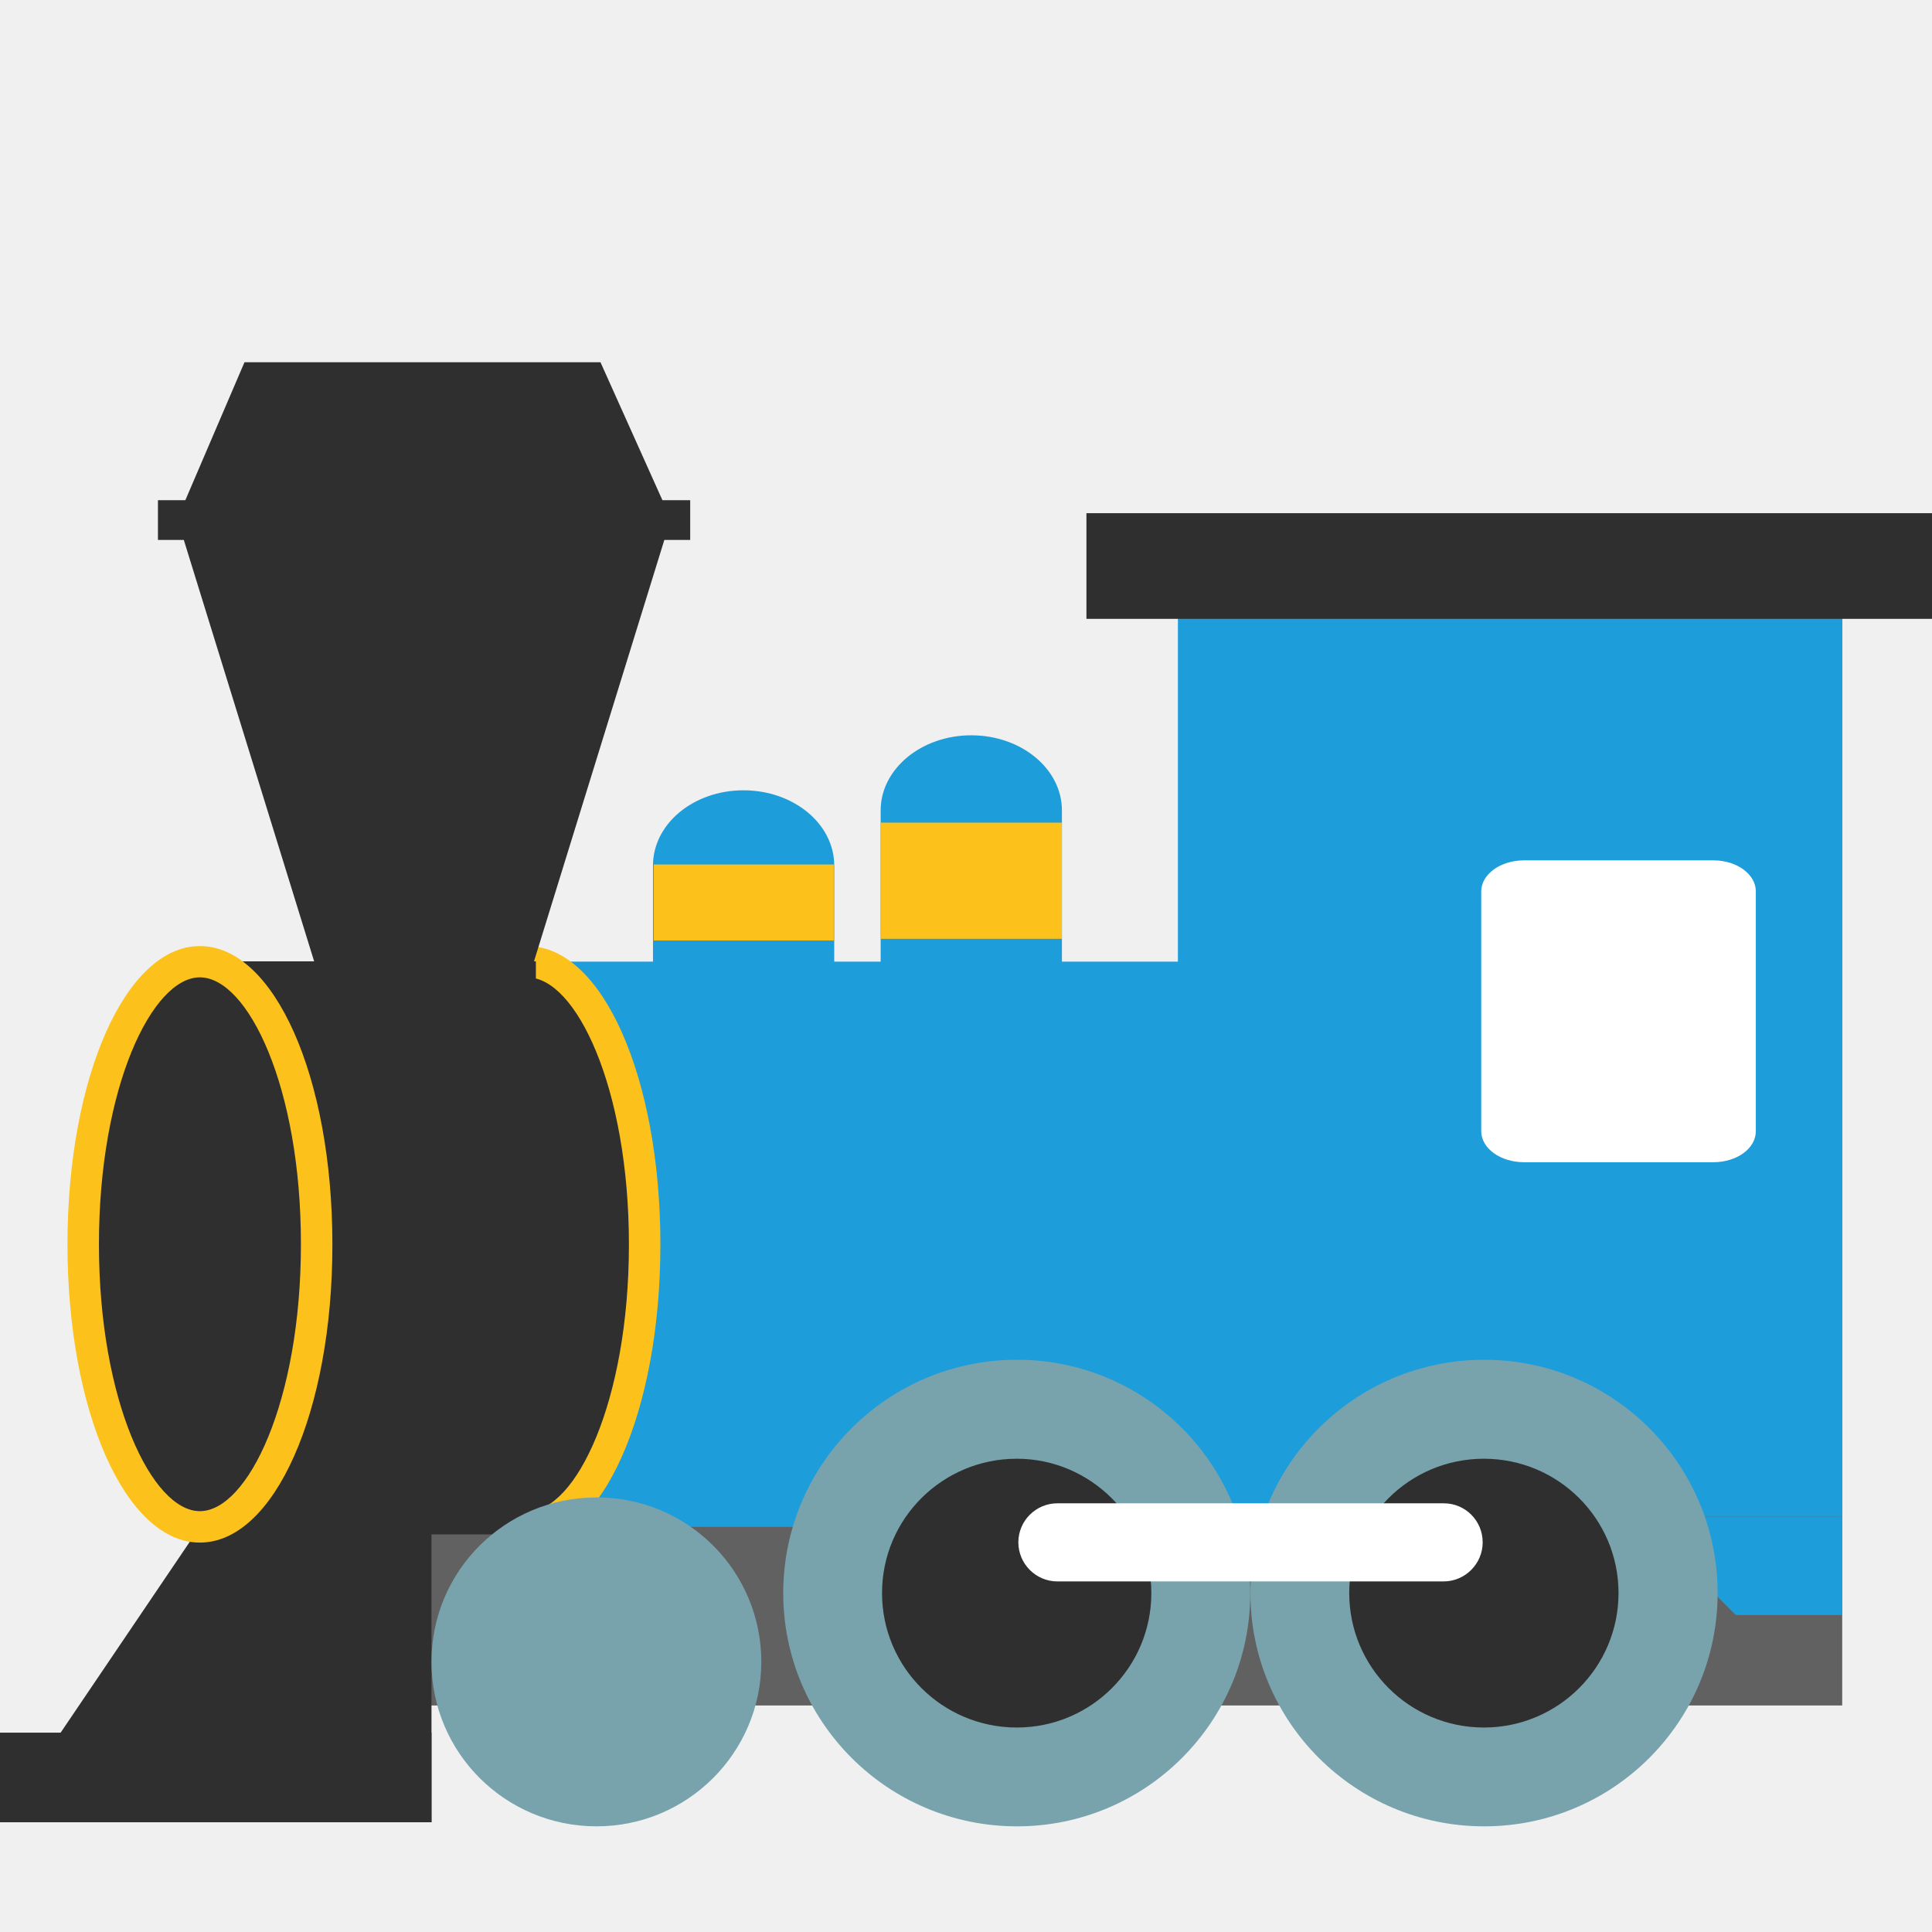
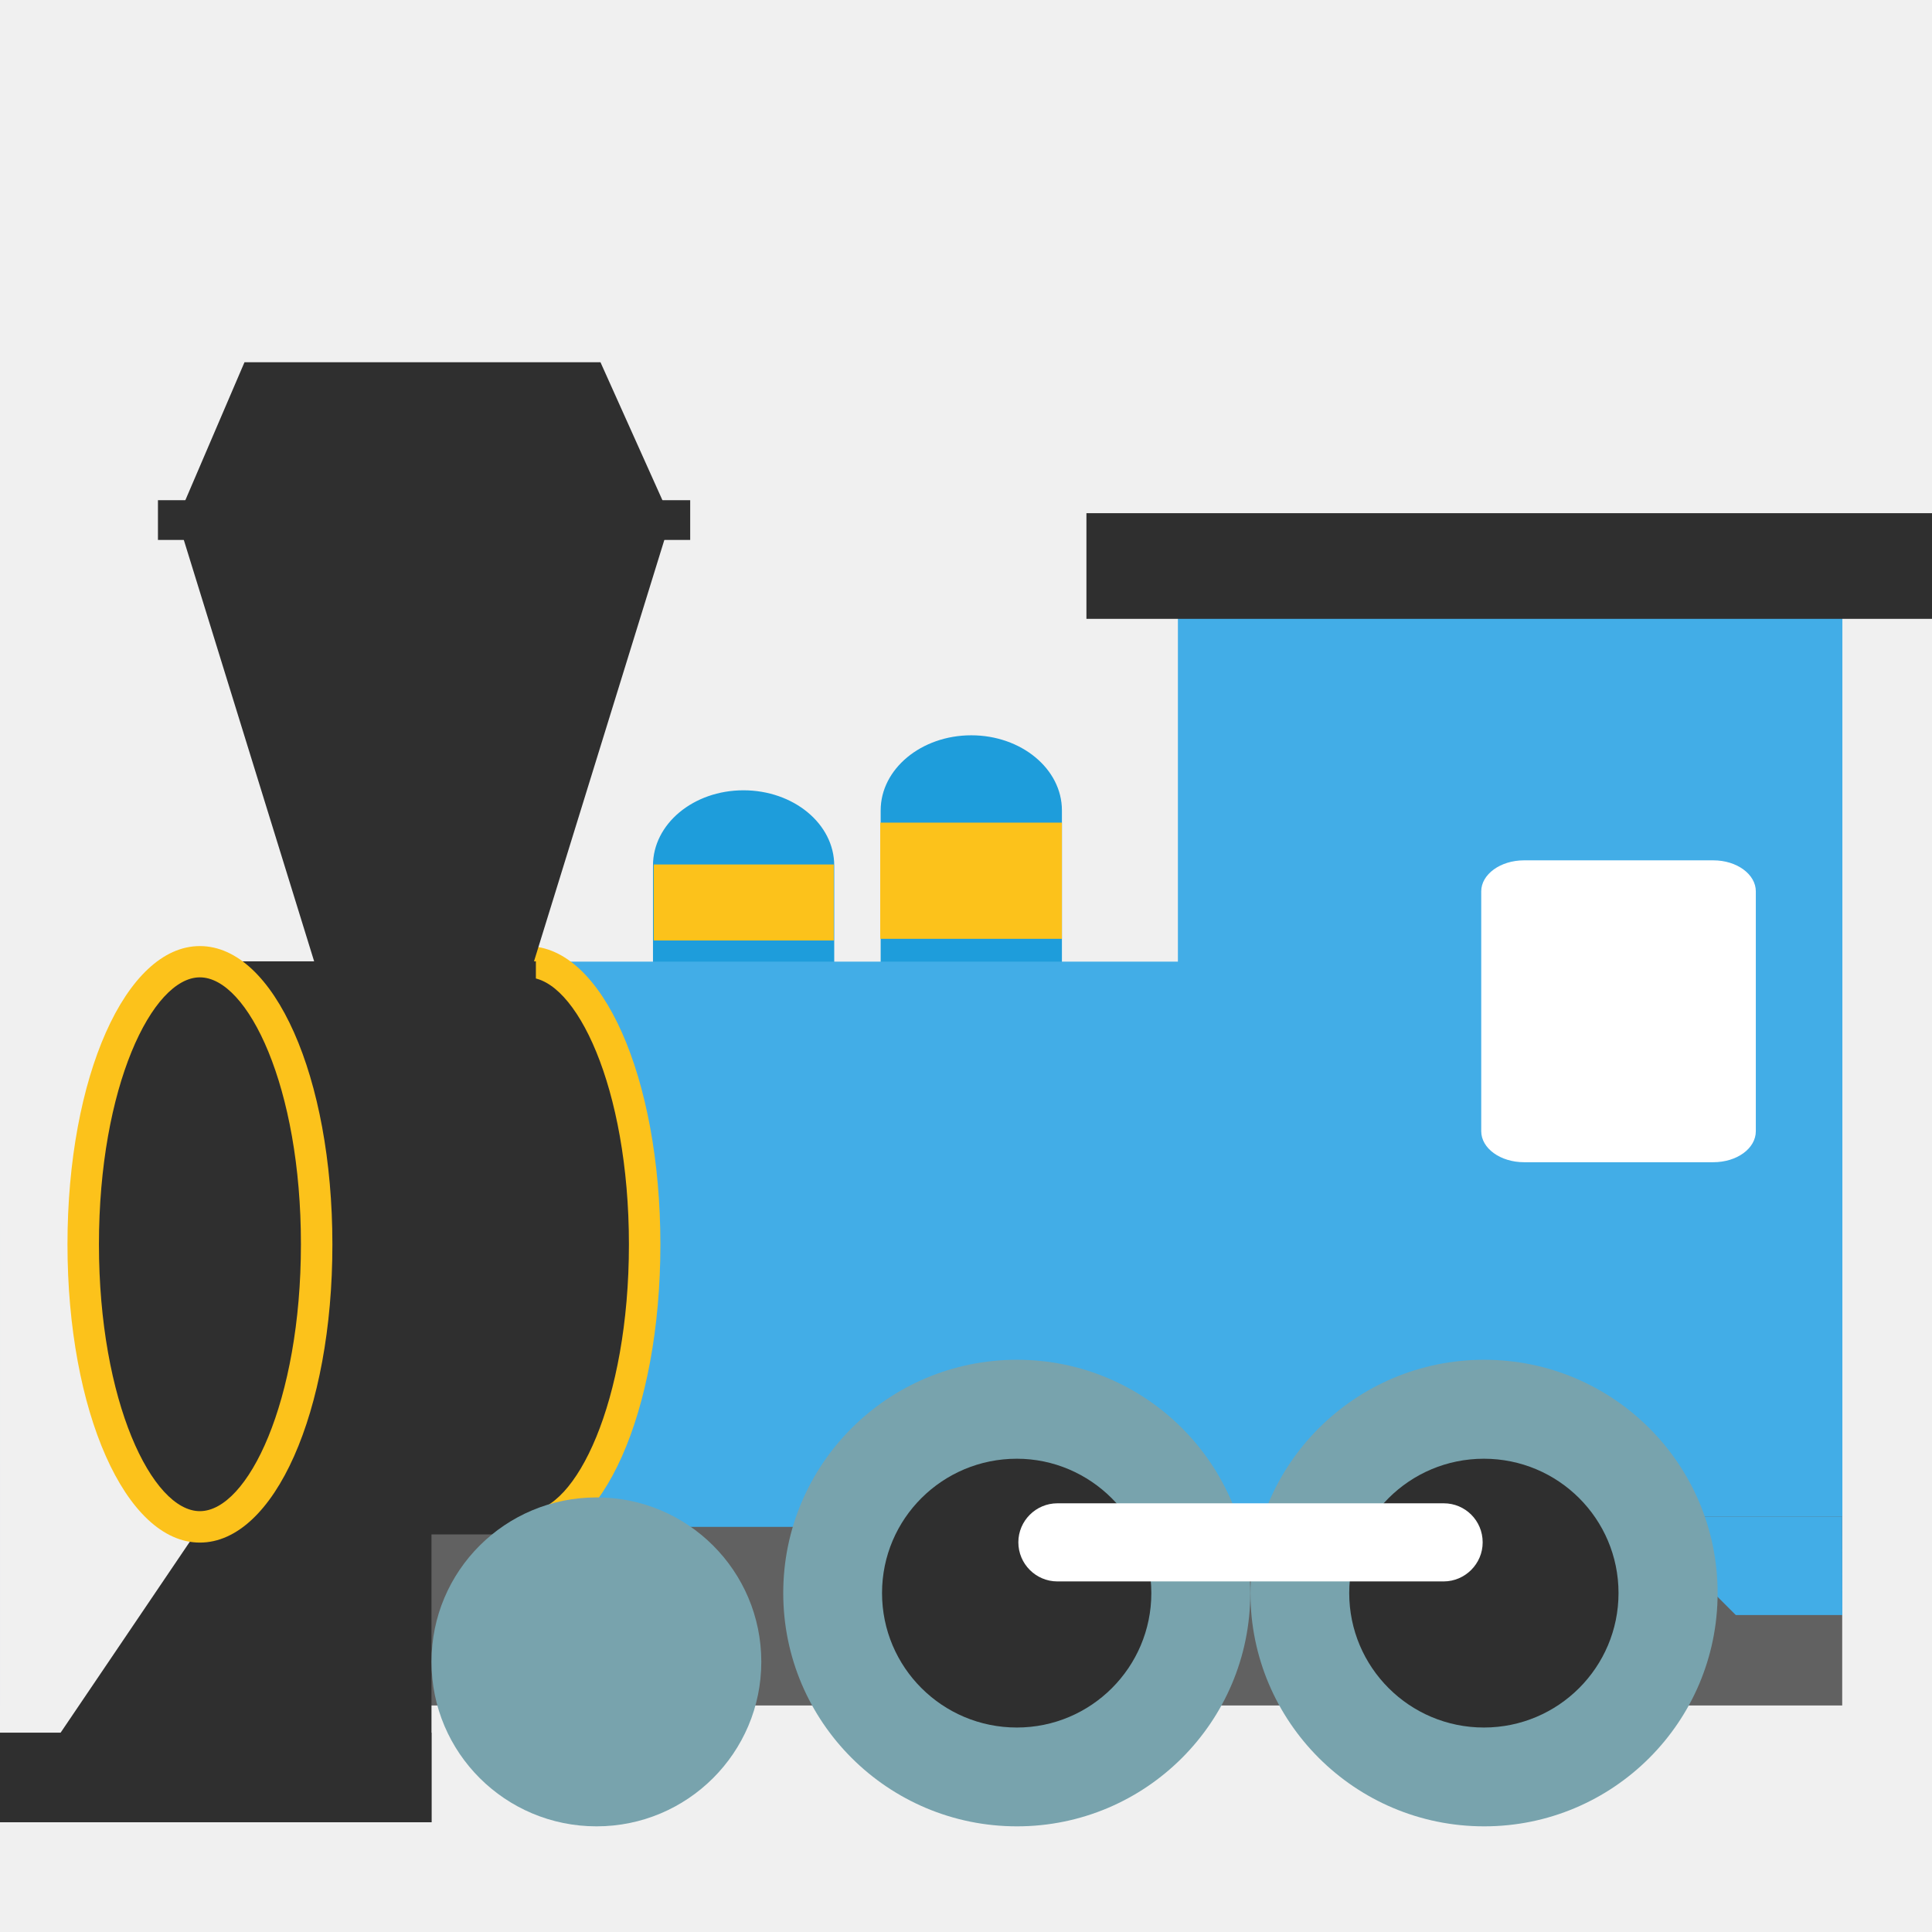
<svg xmlns="http://www.w3.org/2000/svg" width="128px" height="128px" version="1.1" xml:space="preserve" style="fill-rule:evenodd;clip-rule:evenodd;stroke-linejoin:round;stroke-miterlimit:2;">
  <g transform="matrix(1,0,0,1,-128,0)">
    <g id="High-Speed-Train" transform="matrix(0.999329,0,0,0.996599,0.0858296,0.139466)">
      <g transform="matrix(0.591791,0,0,0.833333,83.1203,21.1167)">
        <g id="Bogie">
-           <rect x="52.18" y="109.66" width="23.657" height="1.2" style="fill:#2b2b2b;fill-rule:nonzero;" />
+           <rect x="52.18" y="109.66" width="23.657" height="1.2" style="fill:#2b2b2b;" />
        </g>
      </g>
      <g id="Body" transform="matrix(1,0,0,1.0055,-2.44249e-15,-0.22555)">
-         <clipPath id="_clip1">
-           <path d="M107,40.879C107,40.879 60,41 4.128,92.499C1.202,94.895 4,107 8,108C8,108 29,113 98.52,112.866L150.056,112.866L150.056,41.041L107,40.879Z" clip-rule="nonzero" />
-         </clipPath>
-         <g clip-path="url(#_clip1)">
-           <g id="Livery">
-             <g transform="matrix(0.853014,0,0,1,-5.34732e-13,0.126625)">
-               <rect x="-0" y="40.879" width="150.056" height="71.989" style="fill:#cbdbe0;" />
+         <g>
+           <clipPath id="_clip1">
+             <path d="M107,40.879C107,40.879 60,41 4.128,92.499C1.202,94.895 4,107 8,108C8,108 29,113 98.52,112.866L150.056,112.866L150.056,41.041L107,40.879Z" />
+           </clipPath>
+           <g clip-path="url(#_clip1)">
+             <g id="Livery">
+               <g transform="matrix(0.853014,0,0,1,-5.34732e-13,0.126625)">
+                 <rect x="-0" y="40.879" width="150.056" height="71.989" style="fill:#afc7cf;" />
+               </g>
+               <g transform="matrix(32.0215,0,0,2.68604,-13128.9,-166.349)">
+                 <rect x="410" y="98" width="4" height="6" style="fill:#42ade7;" />
+               </g>
+               <g transform="matrix(1,0,0,1.02284,-4.88498e-15,-2.58062)">
+                 <path d="M128,107L46.229,107C41.467,107 36.761,108.01 32.44,109.961C29.21,111.419 26,112.868 26,112.868L128,113L128,107Z" style="fill:#616161;" />
+               </g>
+               <g transform="matrix(32.0215,0,0,2.66113,-13128.9,-179.874)">
+                 <rect x="410" y="98" width="4" height="6" style="fill:#81cdee;" />
+               </g>
            </g>
-             <g transform="matrix(32.0215,0,0,2.68604,-13128.9,-166.349)">
-               <rect x="410" y="98" width="4" height="6" style="fill:#62c0ea;" />
-             </g>
-             <g transform="matrix(1,0,0,1.02284,-4.88498e-15,-2.58062)">
-               <path d="M128,107L46.229,107C41.467,107 36.761,108.01 32.44,109.961C29.21,111.419 26,112.868 26,112.868L128,113L128,107Z" style="fill:#616161;" />
-             </g>
-             <g transform="matrix(32.0215,0,0,2.66113,-13128.9,-179.874)">
-               <rect x="410" y="98" width="4" height="6" style="fill:#1e9ddb;" />
-             </g>
-           </g>
-           <g transform="matrix(0.289065,0,0,1.27273,-20.0012,-22.0909)">
-             <g id="Windows">
-               <rect x="384.001" y="59" width="127.999" height="22" style="fill:#424242;" />
+             <g transform="matrix(0.289065,0,0,1.27273,-20.0012,-22.0909)">
+               <g id="Windows">
+                 <rect x="384.001" y="59" width="127.999" height="22" style="fill:#424242;" />
+               </g>
            </g>
          </g>
        </g>
      </g>
    </g>
    <g id="Steam-Locomotive" transform="matrix(1.00235,0,0,1.00103,-0.300705,0.415686)">
      <g transform="matrix(1,0,0,1,127.85,0)">
        <path d="M64.35,72.12C61.04,72.12 58.36,69.89 58.36,67.14L58.36,53.22C58.36,50.48 61.04,48.25 64.35,48.25C67.65,48.25 70.34,50.47 70.34,53.22L70.34,67.14C70.35,69.88 67.66,72.12 64.35,72.12ZM49.29,75.75C45.98,75.75 43.31,73.52 43.31,70.78L43.31,56.87C43.31,54.12 45.98,51.89 49.29,51.89C52.6,51.89 55.29,54.11 55.29,56.87L55.29,70.79C55.28,73.52 52.59,75.75 49.29,75.75Z" style="fill:#1e9ddb;fill-rule:nonzero;" />
      </g>
      <g transform="matrix(1.00383,0,0,1.00566,127.448,0.13819)">
-         <rect x="26.44" y="95.78" width="95.41" height="15.91" style="fill:#616161;fill-rule:nonzero;" />
+         <rect x="26.44" y="95.78" width="95.41" height="15.91" style="fill:#616161;" />
      </g>
      <g transform="matrix(1,0,0,1,127.85,0)">
-         <rect x="13.36" y="63.23" width="91.81" height="37.41" style="fill:#1e9ddb;fill-rule:nonzero;" />
+         <rect x="13.36" y="63.23" width="91.81" height="37.41" style="fill:#42ade7;" />
      </g>
      <g transform="matrix(0.997656,0,0,0.998969,0.3,-0.415258)">
-         <path d="M250.06,107L243,107L236.482,100.482L250.05,100.482L250.06,107Z" style="fill:#1e9ddb;" />
+         <path d="M250.06,107L243,107L236.482,100.482L250.05,100.482L250.06,107Z" style="fill:#42ade7;" />
      </g>
      <g transform="matrix(1,0,0,0.99739,127.916,-0.414419)">
-         <rect x="77.94" y="39.58" width="43.92" height="61.06" style="fill:#1e9ddb;fill-rule:nonzero;" />
+         <rect x="77.94" y="39.58" width="43.92" height="61.06" style="fill:#42ade7;" />
      </g>
      <g transform="matrix(1,0,0,1,127.85,0)">
        <path d="M35.04,63.24C39.3,63.24 42.76,71.62 42.76,81.95C42.76,92.28 39.3,100.65 35.04,100.65C30.77,100.65 27.31,92.28 27.31,81.95C27.32,71.62 30.78,63.24 35.04,63.24Z" style="fill:#2f2f2f;fill-rule:nonzero;" />
      </g>
      <g transform="matrix(1,0,0,1,127.85,0)">
        <path d="M35.04,101.69C30.12,101.69 26.27,93.02 26.27,81.95C26.27,70.88 30.12,62.21 35.04,62.21C39.95,62.21 43.8,70.88 43.8,81.95C43.8,93.02 39.95,101.69 35.04,101.69ZM35.04,64.28C31.88,64.28 28.35,71.54 28.35,81.95C28.35,92.36 31.88,99.61 35.04,99.61C38.2,99.61 41.72,92.36 41.72,81.95C41.72,71.54 38.2,64.28 35.04,64.28Z" style="fill:#fcc21b;fill-rule:nonzero;" />
      </g>
      <g transform="matrix(1,0,0,1,127.85,0)">
        <rect x="13.79" y="63.21" width="21.78" height="37.93" style="fill:#2f2f2f;" />
      </g>
      <g transform="matrix(1,0,0,1.00906,127.85,0.593802)">
        <rect x="71.96" y="32.66" width="55.89" height="6.93" style="fill:#2f2f2f;" />
      </g>
      <g transform="matrix(1,0,0,1,127.85,0)">
        <path d="M35.44,63.23L20.92,63.23L11.87,33.93L44.49,33.93L35.44,63.23Z" style="fill:#2f2f2f;fill-rule:nonzero;" />
      </g>
      <g transform="matrix(1,0,0,1,127.85,0)">
        <path d="M39.84,23.56L16.31,23.56L11.87,33.93L44.49,33.93L39.84,23.56ZM0.15,120.19L28.67,120.19L28.67,100.64L13.36,100.64L0.15,120.19Z" style="fill:#2f2f2f;fill-rule:nonzero;" />
      </g>
      <g transform="matrix(1,0,0,0.733457,127.545,25.1707)">
        <path d="M116.51,45.55C116.51,44.01 115.26,42.75 113.7,42.75L101.19,42.75C99.63,42.75 98.36,44.01 98.36,45.55L98.36,67.19C98.36,68.74 99.63,69.99 101.19,69.99L113.7,69.99C115.26,69.99 116.51,68.75 116.51,67.19L116.51,45.55Z" style="fill:#fff;fill-rule:nonzero;" />
      </g>
      <g transform="matrix(1,0,0,1,127.85,0)">
-         <rect x="0.15" y="114.26" width="28.52" height="5.93" style="fill:#2f2f2f;fill-rule:nonzero;" />
+         <rect x="0.15" y="114.26" width="28.52" height="5.93" style="fill:#2f2f2f;" />
      </g>
      <g transform="matrix(1,0,0,1,127.85,0)">
        <path d="M82.79,105.02C82.79,113.55 75.88,120.46 67.37,120.46C58.84,120.46 51.92,113.55 51.92,105.02C51.92,96.49 58.84,89.58 67.37,89.58C75.89,89.58 82.79,96.49 82.79,105.02Z" style="fill:#78a3ad;fill-rule:nonzero;" />
      </g>
      <g transform="matrix(1,0,0,1,127.85,0)">
        <path d="M76.25,105.02C76.25,109.93 72.27,113.92 67.36,113.92C62.44,113.92 58.45,109.94 58.45,105.02C58.45,100.1 62.44,96.13 67.36,96.13C72.237,96.13 76.25,100.143 76.25,105.02Z" style="fill:#2f2f2f;fill-rule:nonzero;" />
      </g>
      <g transform="matrix(1,0,0,1,127.85,0)">
        <path d="M113.68,105.02C113.68,113.55 106.77,120.46 98.25,120.46C89.72,120.46 82.8,113.55 82.8,105.02C82.8,96.49 89.72,89.58 98.25,89.58C106.77,89.58 113.68,96.49 113.68,105.02Z" style="fill:#78a3ad;fill-rule:nonzero;" />
      </g>
      <g transform="matrix(1,0,0,1,127.85,0)">
        <path d="M107.13,105.02C107.13,109.93 103.15,113.92 98.23,113.92C93.32,113.92 89.33,109.94 89.33,105.02C89.33,100.1 93.32,96.13 98.23,96.13C103.15,96.13 107.13,100.11 107.13,105.02Z" style="fill:#2f2f2f;fill-rule:nonzero;" />
      </g>
      <g transform="matrix(1,0,0,1,127.85,0)">
-         <path d="M70.04,104.25C68.62,104.25 67.46,103.09 67.46,101.66C67.46,100.24 68.62,99.08 70.04,99.08L95.58,99.08C97,99.08 98.15,100.23 98.15,101.66C98.15,101.663 98.15,101.667 98.15,101.67C98.15,103.082 96.992,104.245 95.58,104.25L70.04,104.25Z" style="fill:#fff;fill-rule:nonzero;" />
+         <path d="M70.04,104.25C68.62,104.25 67.46,103.09 67.46,101.66C67.46,100.24 68.62,99.08 70.04,99.08L95.58,99.08C97,99.08 98.15,100.23 98.15,101.66L98.15,101.67C98.15,103.082 96.992,104.245 95.58,104.25L70.04,104.25Z" style="fill:#fff;fill-rule:nonzero;" />
      </g>
      <g transform="matrix(1,0,0,1,127.85,0)">
        <path d="M50.47,109.57C50.47,115.59 45.59,120.46 39.58,120.46C33.55,120.46 28.67,115.59 28.67,109.57C28.67,103.55 33.54,98.69 39.58,98.69C45.59,98.68 50.47,103.55 50.47,109.57Z" style="fill:#78a3ad;fill-rule:nonzero;" />
      </g>
      <g transform="matrix(1,0,0,1,127.85,0)">
        <path d="M58.33,54.03L70.34,54.03L70.34,61.72L58.33,61.72L58.33,54.03ZM43.36,56.8L55.26,56.8L55.26,61.83L43.36,61.83L43.36,56.8Z" style="fill:#fcc21b;fill-rule:nonzero;" />
      </g>
      <g transform="matrix(1,0,0,1,127.85,0)">
        <path d="M13.36,63.23C17.63,63.23 21.08,71.6 21.08,81.94C21.08,92.27 17.63,100.64 13.36,100.64C9.1,100.64 5.65,92.26 5.65,81.94C5.65,71.61 9.11,63.23 13.36,63.23Z" style="fill:#2f2f2f;fill-rule:nonzero;" />
      </g>
      <g transform="matrix(1,0,0,1,127.85,0)">
        <path d="M13.36,101.68C8.45,101.68 4.61,93 4.61,81.94C4.61,70.87 8.46,62.2 13.36,62.2C18.28,62.2 22.12,70.87 22.12,81.94C22.13,93.01 18.28,101.68 13.36,101.68ZM13.36,64.27C10.21,64.27 6.69,71.52 6.69,81.94C6.69,92.35 10.21,99.6 13.36,99.6C16.52,99.6 20.04,92.35 20.04,81.94C20.05,71.53 16.53,64.27 13.36,64.27Z" style="fill:#fcc21b;fill-rule:nonzero;" />
      </g>
      <g transform="matrix(1,0,0,1,127.85,0)">
-         <rect x="10.59" y="32.69" width="35.18" height="2.63" style="fill:#2f2f2f;fill-rule:nonzero;" />
+         <rect x="10.59" y="32.69" width="35.18" height="2.63" style="fill:#2f2f2f;" />
      </g>
    </g>
-     <g id="Mountain-Railway">
-       <clipPath id="_clip2">
-         <rect x="256" y="0.024" width="128" height="127.977" />
-       </clipPath>
-       <g clip-path="url(#_clip2)">
-         <g id="Mountain" transform="matrix(1.04798,0,0,1.04798,-15.3524,-3.14393)">
-           <g transform="matrix(1.20326,0,0,1.20326,242.991,-26.0179)">
-             <path d="M56.625,24.117C55.039,24.112 53.325,24.353 51.48,24.837C48.316,25.667 46.775,28.237 45.654,30.117C45.152,30.947 44.649,31.81 44.17,32.219L44.008,32.348C43.225,33.037 43.072,33.141 42.558,33.246C41.554,33.456 41.135,33.258 40.025,32.709C38.495,31.962 36.195,30.816 32.879,31.855C29.516,32.93 27.249,36.143 24.879,40.639C22.379,45.379 19.309,52.536 14.65,63.396C11.827,69.962 5.586,83.118 0,94.744L0,127.2C-0,127.2 -0,127.201 -0,127.201C-0,127.64 0.361,128.001 0.8,128.001L127.2,128.001C127.639,128.001 128,127.64 128,127.201L128,95.077C115.576,71.137 101.23,42.85 100.352,41.395C98.915,39.002 95.867,37.04 93.508,37.169C91.149,37.297 88.44,38.639 87.028,40.694C86.572,41.372 83.268,46.254 78.83,52.829C77.534,50.26 76.295,47.843 75.174,45.612C70.666,36.726 68.284,32.018 67.607,30.851C64.997,26.358 61.383,24.131 56.625,24.116L56.625,24.117Z" style="fill:#8d6b63;fill-rule:nonzero;" />
-           </g>
-           <g transform="matrix(1,0,0,1,256,1.06068)">
-             <path d="M119.06,106.566C118.57,107.206 118.21,107.906 117.41,108.036C115.77,108.306 114.28,109.036 113.09,110.086C112.3,110.786 111.14,110.886 110.25,110.306L110.23,110.286C108.32,106.676 104.7,105.026 100.33,105.026C96.22,105.026 92.45,106.386 90.45,109.656C89.89,110.556 88.77,110.856 87.81,110.396C86.614,109.823 85.295,109.555 83.97,109.616C83.01,109.656 82.16,109.066 81.8,108.176C79.74,102.976 74.85,100.776 68.91,100.776C62.8,100.776 57.44,103.166 55.49,108.606C55.31,109.106 54.99,109.546 54.52,109.816C54.3,109.946 54.08,110.086 53.88,110.246C53.27,110.736 52.44,110.766 51.73,110.436C50.589,109.909 49.347,109.636 48.09,109.636C46.75,109.636 45.48,109.946 44.34,110.496C43.48,110.906 42.46,110.736 41.8,110.046C40.17,108.326 37.9,107.352 35.53,107.356C33.01,107.356 30.75,108.436 29.16,110.146C28.4,110.976 27.16,111.016 26.29,110.296C25.387,109.55 24.251,109.143 23.08,109.146C22.03,109.146 21.06,109.476 20.26,110.026C19.87,110.296 18.8,110.436 17.79,110.086C16.96,109.806 16.2,109.136 15.69,108.426C12.12,103.376 7.68,101.466 6.39,100.866C3.99,99.736 -0,100.056 -0,100.056L-0,118.866C-0,119.086 128,118.866 128,118.866L128,100.966C128,99.246 121.19,103.776 119.06,106.566Z" style="fill:#bdcf46;fill-rule:nonzero;" />
-           </g>
-         </g>
-         <g id="Railcar" />
-         <g id="Rail" transform="matrix(1.99293,0,0,1.99293,-317.739,-123.096)">
-           <g transform="matrix(0.501773,0,0,0.246233,287.887,94.4755)">
-             <rect x="0" y="117.809" width="128" height="10.191" style="fill:#5d4037;fill-rule:nonzero;" />
-           </g>
-           <g transform="matrix(0.501773,0,0,1,287.887,-0.62)">
-             <rect x="0" y="122.611" width="128" height="2.004" style="fill:#383838;fill-rule:nonzero;" />
-           </g>
-         </g>
-       </g>
-     </g>
-     <g id="Railcar1" />
-     <g id="Bullet-Train" />
  </g>
</svg>
